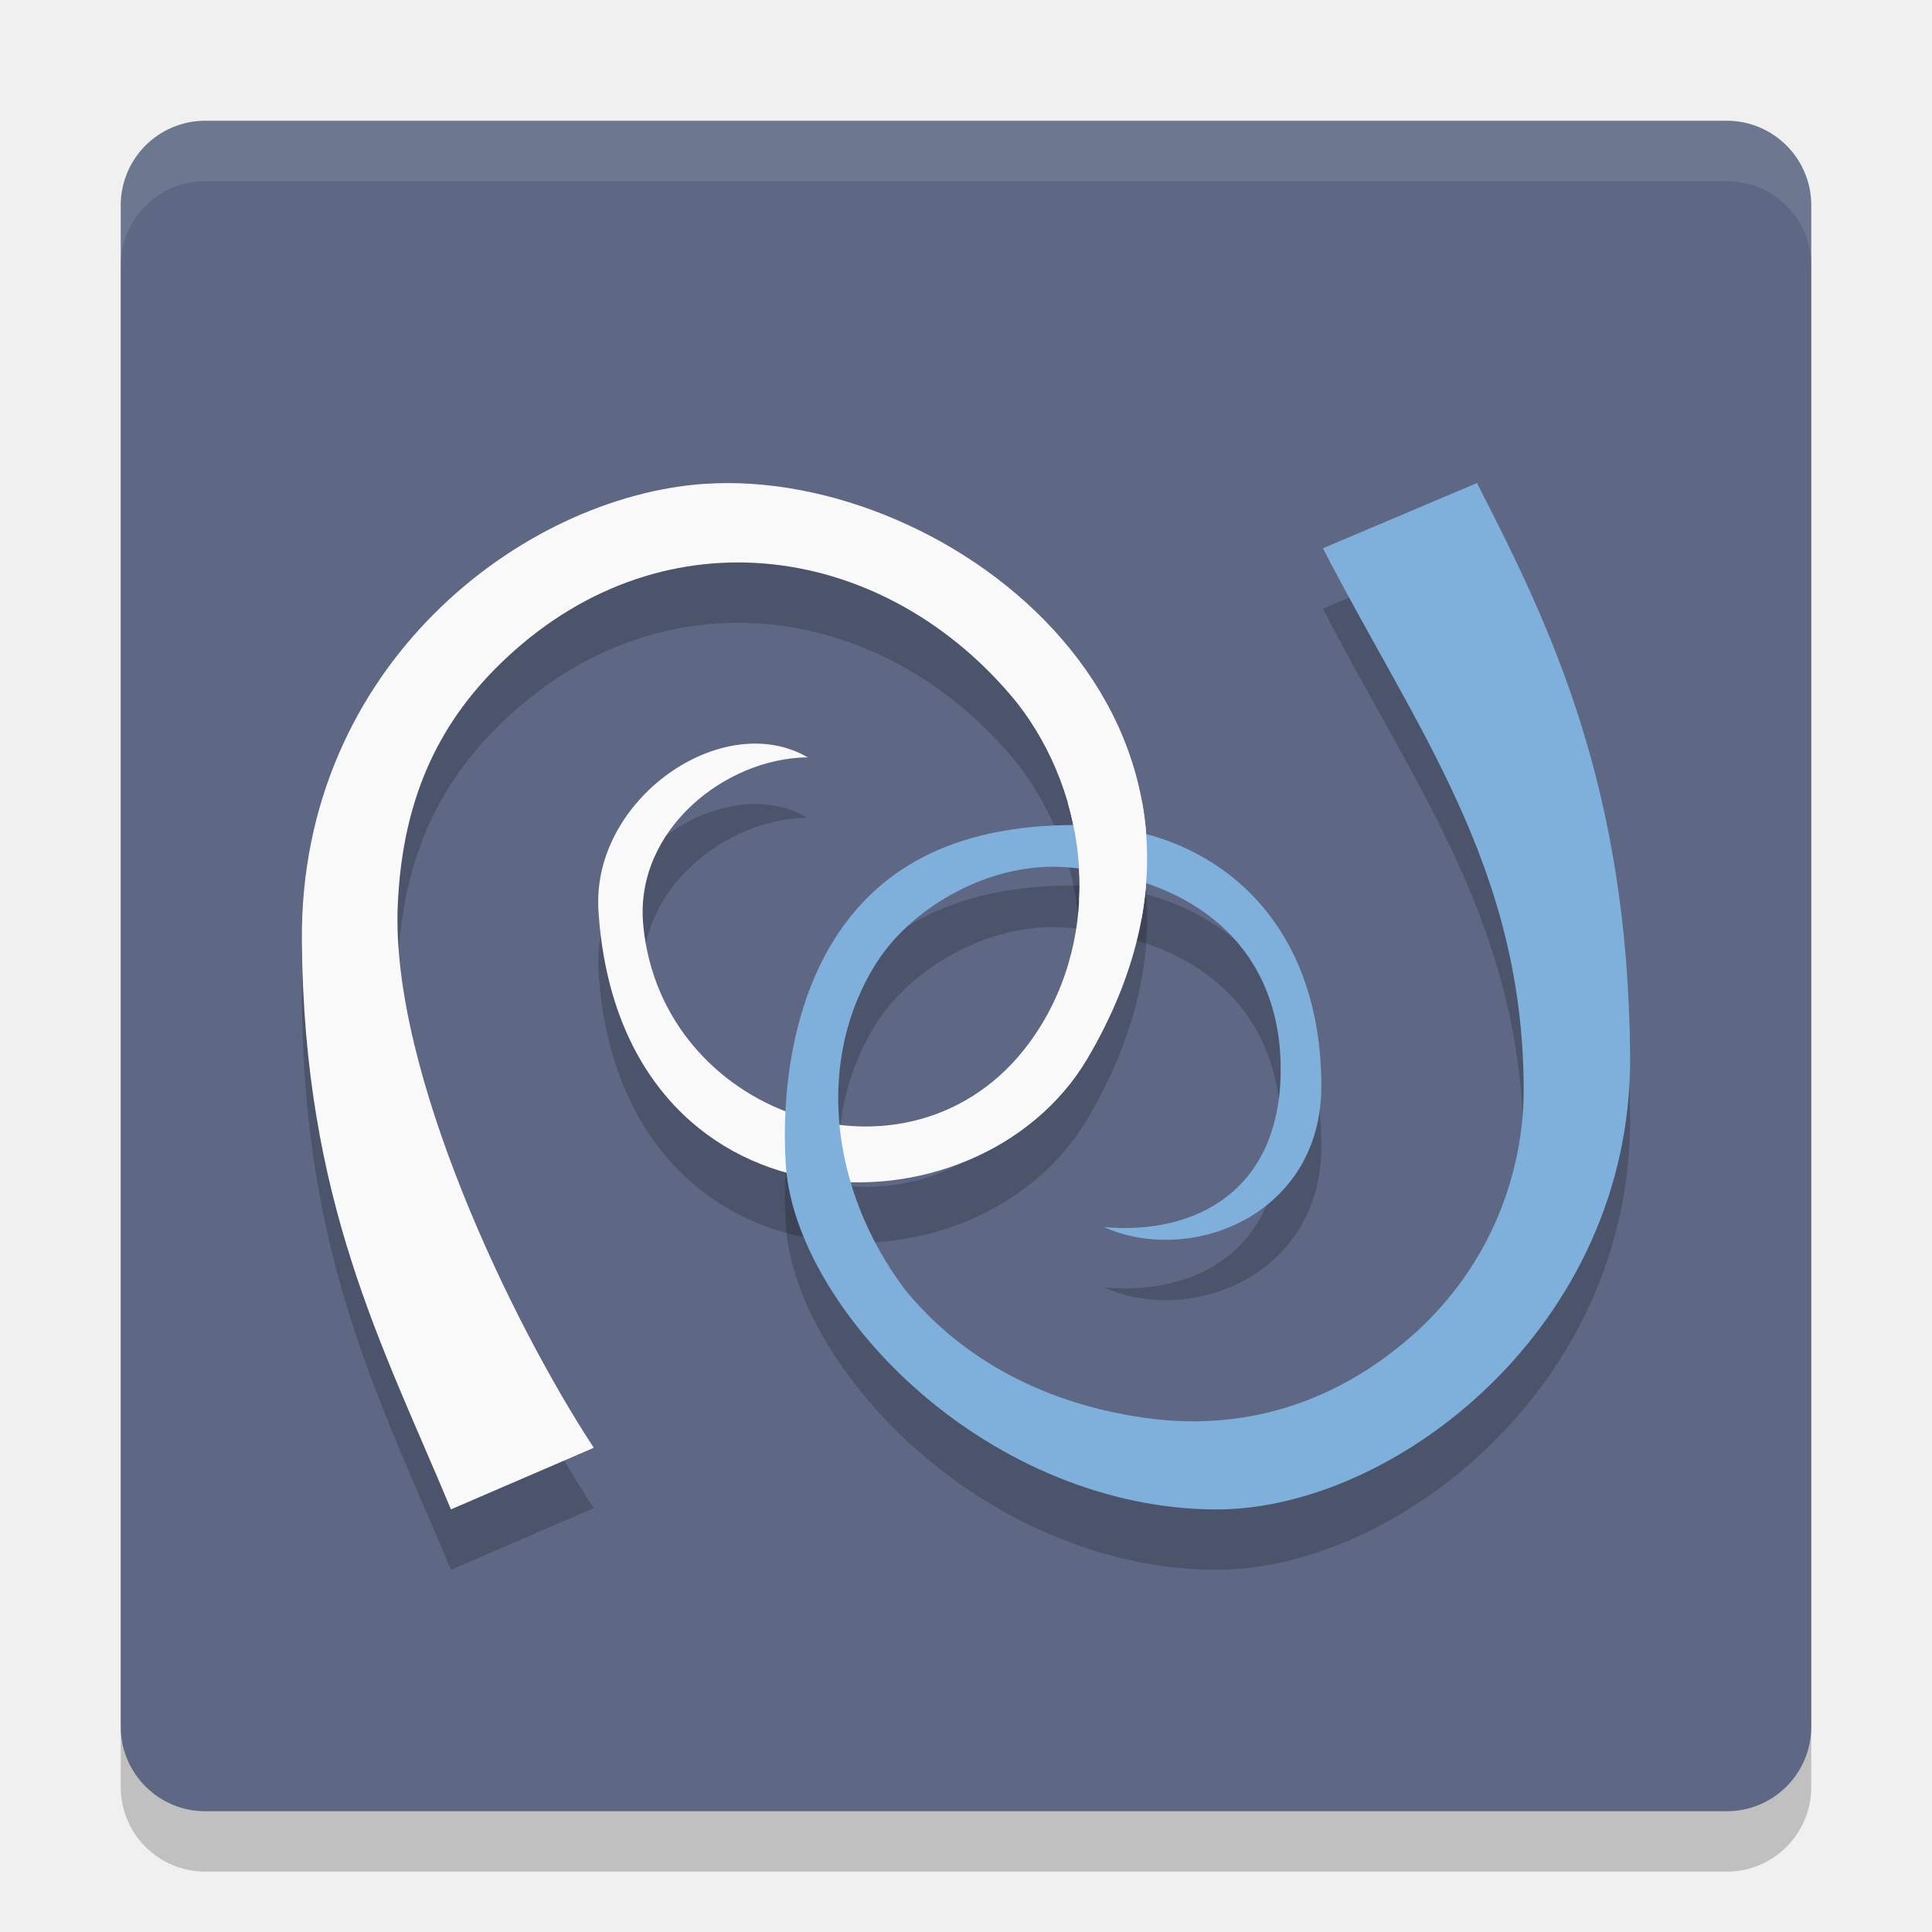
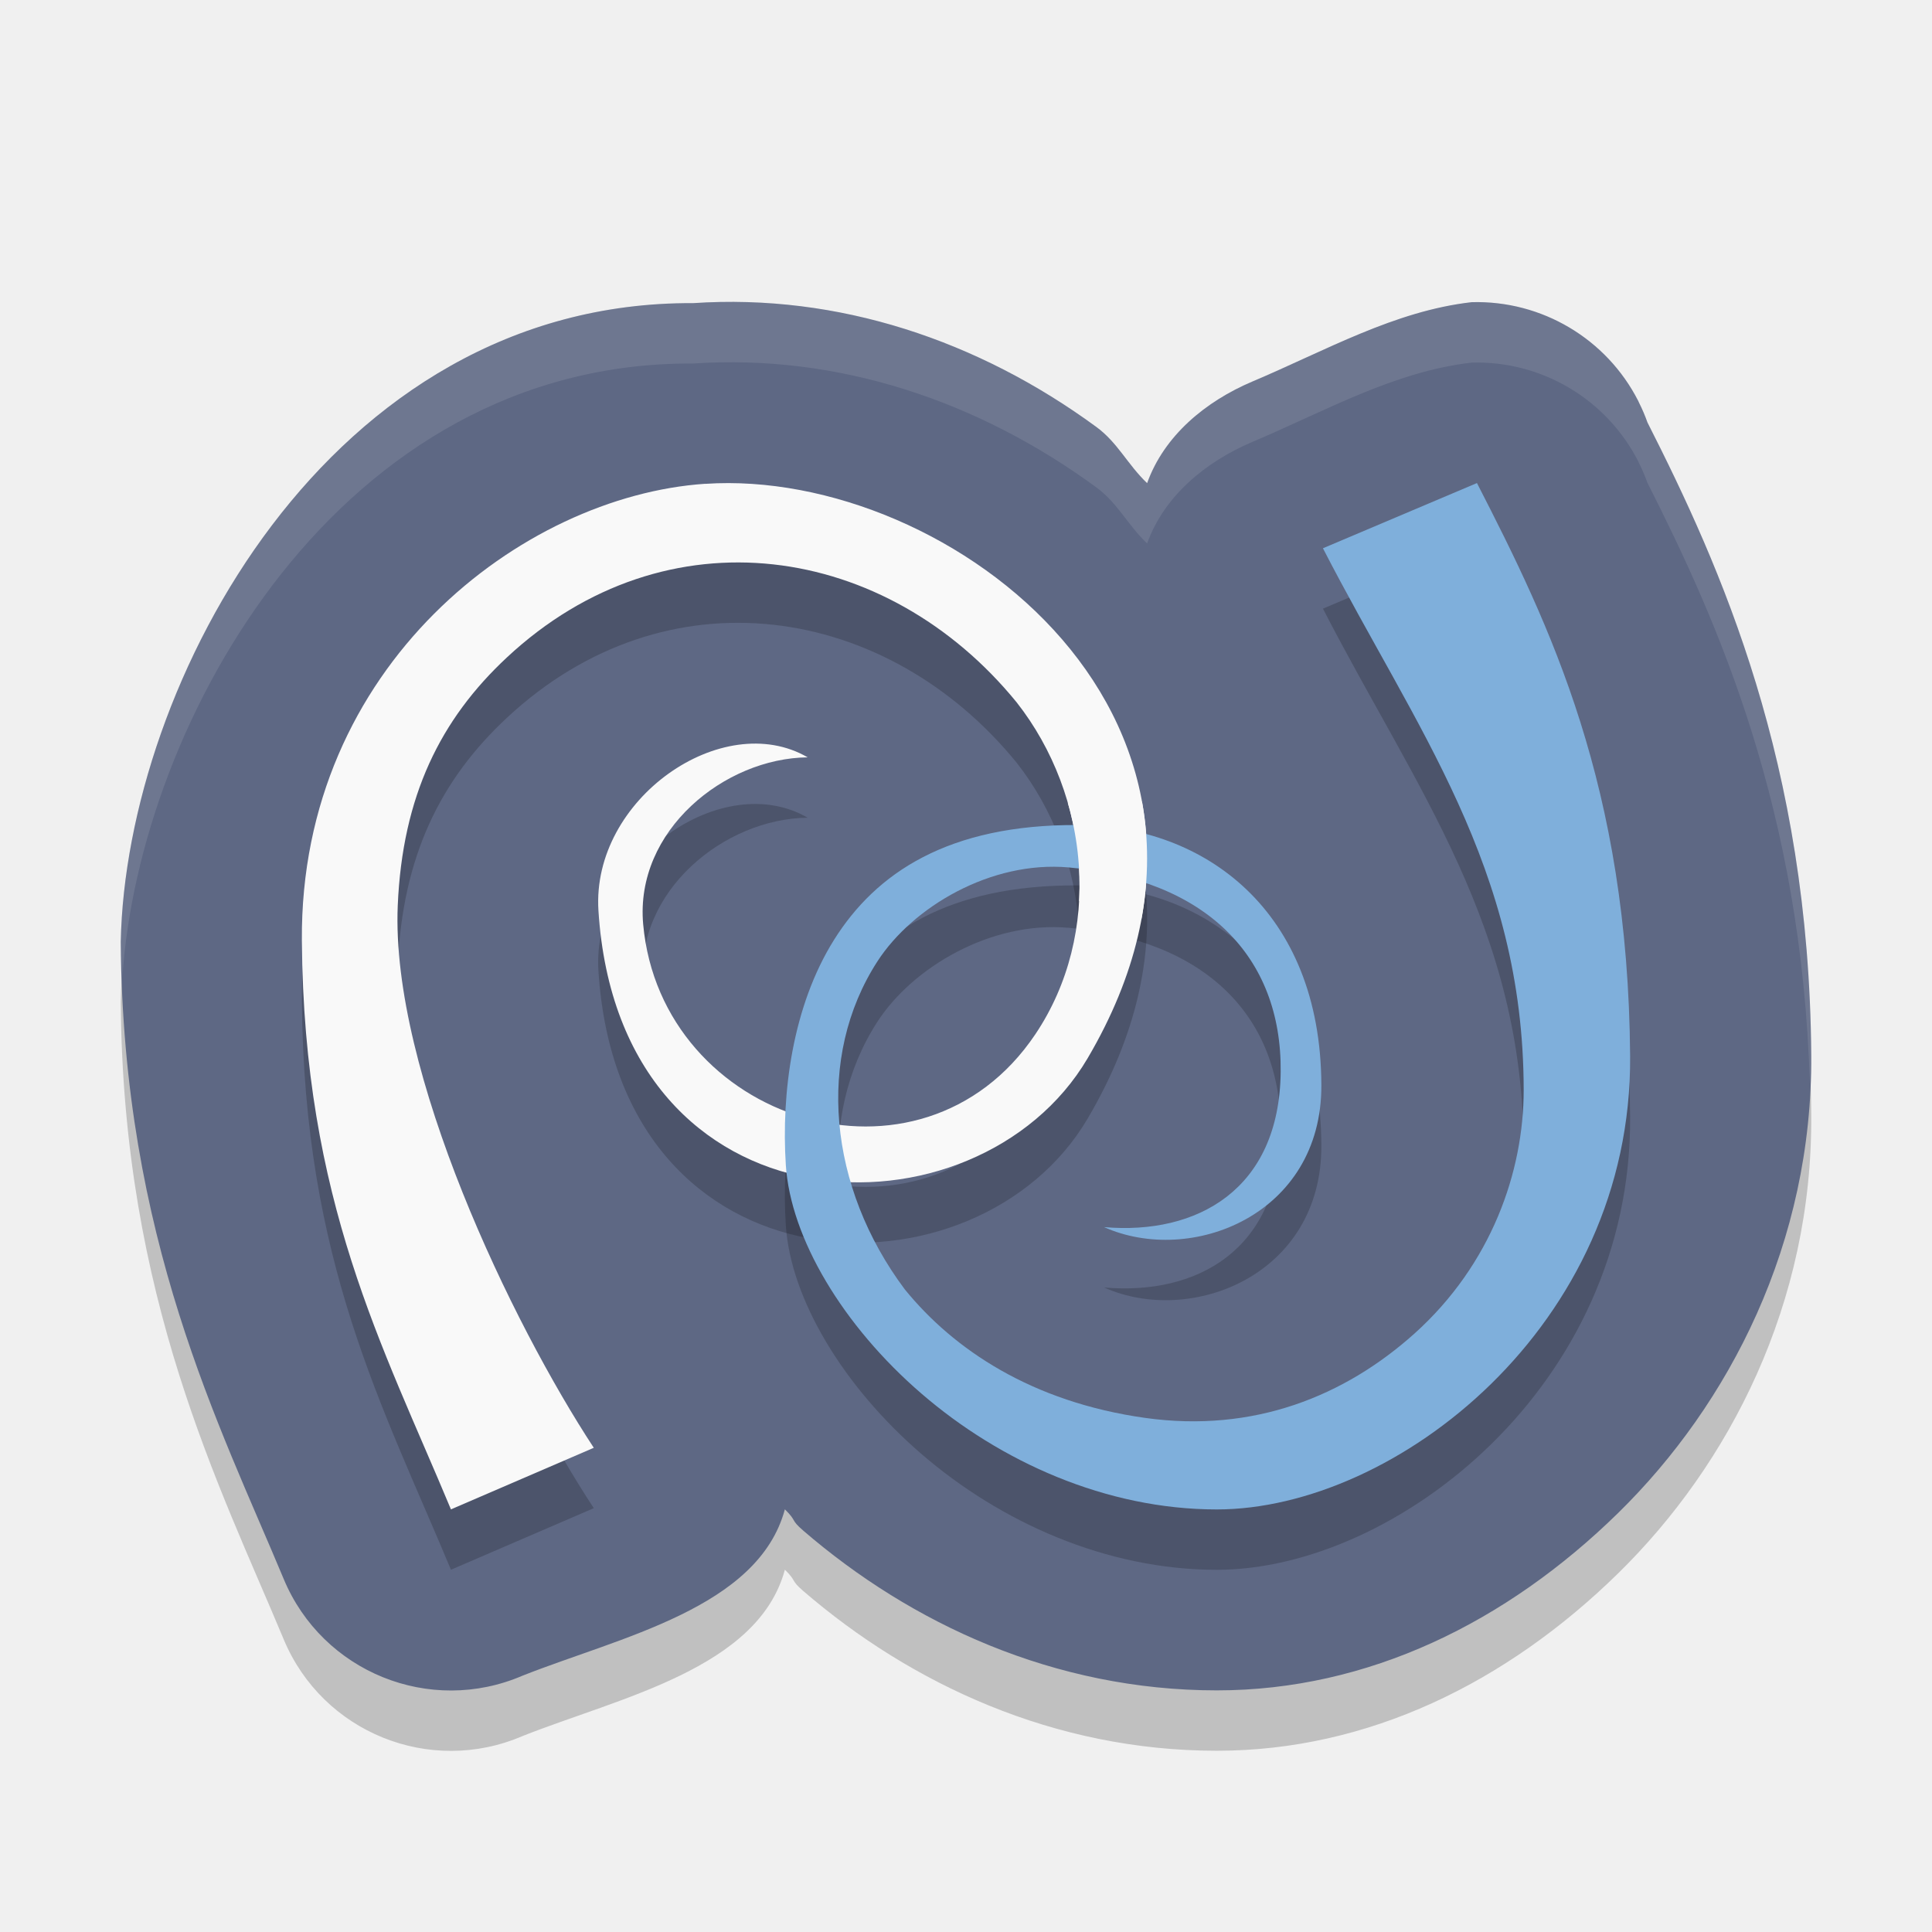
<svg xmlns="http://www.w3.org/2000/svg" height="32" viewBox="0 0 32 32" width="32" version="1.1">
-   <rect x="-31" y="-30" width="28" height="28" transform="matrix(0,-1,-1,0,0,0)" rx="1.4" ry="1.4" style="opacity:0.2" />
-   <rect style="fill:#5e6884" ry="1.4" rx="1.4" transform="matrix(0,-1,-1,0,0,0)" height="28" width="28" y="-30" x="-30" />
-   <path style="opacity:0.2;fill:#060606;stroke-width:0.947" d="M 11.679,9.013 C 8.65,9.217 4.967,12.026 5,16.576 5.032,20.894 6.336,23.28 7.469,26 L 9.835,24.98 C 8.484,22.922 6.471,18.752 6.588,15.999 6.665,14.184 7.297,12.913 8.396,11.889 11.044,9.42 14.694,10 16.839,12.633 c 1.219,1.552 1.428,3.832 0.31,5.497 -1.896,2.825 -6.2,1.452 -6.496,-1.821 -0.14,-1.555 1.353,-2.752 2.725,-2.765 -1.407,-0.817 -3.584,0.69 -3.466,2.538 0.347,5.445 6.274,5.551 8.102,2.447 3.263,-5.543 -2.277,-9.788 -6.332,-9.515 z" />
-   <path style="opacity:0.2;fill:#060606;stroke-width:0.951" d="m 24.465,9 -2.553,1.081 c 1.538,2.989 3.322,5.28 3.325,8.972 9.11e-4,1.355 -0.536,2.891 -1.808,4.034 -1.156,1.037 -2.664,1.65 -4.462,1.398 -1.88,-0.264 -3.173,-1.135 -3.98,-2.128 -1.267,-1.692 -1.477,-3.852 -0.454,-5.434 0.584,-0.902 1.88,-1.669 3.165,-1.556 2.266,0.197 3.534,1.467 3.514,3.387 -0.02,1.954 -1.389,2.704 -2.925,2.571 1.437,0.642 3.607,-0.198 3.599,-2.351 -0.011,-2.901 -1.945,-4.298 -4.031,-4.309 -2.155,-0.012 -3.348,0.799 -4.039,1.899 -0.691,1.1 -0.878,2.55 -0.8,3.736 0.079,1.204 0.942,2.659 2.248,3.784 1.304,1.125 3.056,1.917 4.89,1.917 2.954,0 6.878,-3.04 6.846,-7.508 -0.033,-4.469 -1.32,-7.122 -2.536,-9.49 z" />
-   <path d="M 11.679,8.013 C 8.65,8.217 4.967,11.026 5,15.576 5.032,19.894 6.336,22.28 7.469,25 L 9.835,23.98 C 8.484,21.922 6.471,17.752 6.588,14.999 6.665,13.184 7.297,11.913 8.396,10.889 11.044,8.42 14.694,9 16.839,11.633 c 1.219,1.552 1.428,3.832 0.31,5.497 -1.896,2.825 -6.2,1.452 -6.496,-1.821 -0.14,-1.555 1.353,-2.752 2.725,-2.765 -1.407,-0.817 -3.584,0.69 -3.466,2.538 0.347,5.445 6.274,5.551 8.102,2.447 3.263,-5.543 -2.277,-9.788 -6.332,-9.515 z" style="fill:#f9f9f9;stroke-width:0.947" />
-   <path d="m 24.465,8 -2.553,1.081 c 1.538,2.989 3.322,5.28 3.325,8.972 9.11e-4,1.355 -0.536,2.891 -1.808,4.034 -1.156,1.037 -2.664,1.65 -4.462,1.398 -1.88,-0.264 -3.173,-1.135 -3.98,-2.128 -1.267,-1.692 -1.477,-3.852 -0.454,-5.434 0.584,-0.902 1.88,-1.669 3.165,-1.556 2.266,0.197 3.534,1.467 3.514,3.387 -0.02,1.954 -1.389,2.704 -2.925,2.571 1.437,0.642 3.607,-0.198 3.599,-2.351 -0.011,-2.901 -1.945,-4.298 -4.031,-4.309 -2.155,-0.012 -3.348,0.799 -4.039,1.899 -0.691,1.1 -0.878,2.55 -0.8,3.736 0.079,1.204 0.942,2.659 2.248,3.784 1.304,1.125 3.056,1.917 4.89,1.917 2.954,0 6.878,-3.04 6.846,-7.508 -0.033,-4.469 -1.32,-7.122 -2.536,-9.49 z" style="fill:#7fafdb;stroke-width:0.951" />
-   <path style="fill:#f9f9f9;stroke-width:0.947" d="m 17.687,13.299 c 0.152,0.528 0.216,1.08 0.186,1.625 l 1.031,0.308 c 0.128,-0.686 0.123,-1.34 0.011,-1.955 z" />
-   <path style="fill:#ffffff;opacity:0.1" d="M 3.4 2 C 2.625 2 2 2.625 2 3.4 L 2 4.4 C 2 3.625 2.625 3 3.4 3 L 28.6 3 C 29.375 3 30 3.625 30 4.4 L 30 3.4 C 30 2.625 29.375 2 28.6 2 L 3.4 2 z" />
+   <path d="M 24.377,6.005 C 23.099,6.15 21.962,6.804 20.742,7.32 19.971,7.647 19.282,8.214 19,9.003 18.671,8.688 18.514,8.332 18.158,8.071 16.205,6.64 13.886,5.859 11.48,6.021 5.436,5.988 2.085,12.336 2,16.599 2.036,21.512 3.641,24.613 4.699,27.153 5.342,28.696 7.121,29.416 8.656,28.754 10.268,28.116 12.559,27.636 13,25.999 c 0.207,0.203 0.084,0.163 0.307,0.355 1.782,1.536 4.15,2.644 6.848,2.644 2.506,0 4.796,-1.127 6.643,-2.935 C 28.644,24.255 30.022,21.588 30,18.471 29.964,13.643 28.5,10.389 27.287,7.997 27.247,7.884 27.2,7.774 27.146,7.667 c -0.004,-0.008 -0.008,-0.017 -0.012,-0.025 -0.526,-1.032 -1.6,-1.669 -2.758,-1.636 z" style="opacity:0.2;fill:#020202;stroke-width:5.999;stroke-linecap:round;stroke-linejoin:round" />
+   <path style="fill:#5e6884;stroke-width:5.999;stroke-linecap:round;stroke-linejoin:round" d="M 24.377,5.005 C 23.099,5.15 21.962,5.804 20.742,6.32 19.971,6.647 19.282,7.214 19,8.003 18.671,7.688 18.514,7.332 18.158,7.071 16.205,5.64 13.886,4.859 11.48,5.021 5.436,4.988 2.085,11.336 2,15.599 2.036,20.512 3.641,23.613 4.699,26.153 5.342,27.696 7.121,28.416 8.656,27.754 10.268,27.116 12.559,26.636 13,24.999 c 0.207,0.203 0.084,0.163 0.307,0.355 1.782,1.536 4.15,2.644 6.848,2.644 2.506,0 4.796,-1.127 6.643,-2.935 C 28.644,23.255 30.022,20.588 30,17.471 29.964,12.643 28.5,9.389 27.287,6.997 27.247,6.884 27.2,6.774 27.146,6.667 27.143,6.659 27.139,6.65 27.135,6.642 26.609,5.61 25.535,4.973 24.377,5.005 Z" />
+   <path style="opacity:0.2;fill:#060606" d="M 11.679,9.013 C 8.65,9.217 4.967,12.026 5,16.576 5.032,20.894 6.336,23.28 7.469,26 L 9.835,24.98 C 8.484,22.922 6.471,18.752 6.588,15.999 6.665,14.184 7.297,12.913 8.396,11.889 11.044,9.42 14.694,10 16.839,12.633 c 1.219,1.552 1.428,3.832 0.31,5.497 -1.896,2.825 -6.2,1.452 -6.496,-1.821 -0.14,-1.555 1.353,-2.752 2.725,-2.765 -1.407,-0.817 -3.584,0.69 -3.466,2.538 0.347,5.445 6.274,5.551 8.102,2.447 3.263,-5.543 -2.277,-9.788 -6.332,-9.515 z" />
+   <path style="opacity:0.2;fill:#060606" d="m 24.465,9 -2.553,1.081 c 1.538,2.989 3.322,5.28 3.325,8.972 9.11e-4,1.355 -0.536,2.891 -1.808,4.034 -1.156,1.037 -2.664,1.65 -4.462,1.398 -1.88,-0.264 -3.173,-1.135 -3.98,-2.128 -1.267,-1.692 -1.477,-3.852 -0.454,-5.434 0.584,-0.902 1.88,-1.669 3.165,-1.556 2.266,0.197 3.534,1.467 3.514,3.387 -0.02,1.954 -1.389,2.704 -2.925,2.571 1.437,0.642 3.607,-0.198 3.599,-2.351 -0.011,-2.901 -1.945,-4.298 -4.031,-4.309 -2.155,-0.012 -3.348,0.799 -4.039,1.899 -0.691,1.1 -0.878,2.55 -0.8,3.736 0.079,1.204 0.942,2.659 2.248,3.784 1.304,1.125 3.056,1.917 4.89,1.917 2.954,0 6.878,-3.04 6.846,-7.508 -0.033,-4.469 -1.32,-7.122 -2.536,-9.49 z" />
+   <path d="M 11.679,8.013 C 8.65,8.217 4.967,11.026 5,15.576 5.032,19.894 6.336,22.28 7.469,25 L 9.835,23.98 C 8.484,21.922 6.471,17.752 6.588,14.999 6.665,13.184 7.297,11.913 8.396,10.889 11.044,8.42 14.694,9 16.839,11.633 c 1.219,1.552 1.428,3.832 0.31,5.497 -1.896,2.825 -6.2,1.452 -6.496,-1.821 -0.14,-1.555 1.353,-2.752 2.725,-2.765 -1.407,-0.817 -3.584,0.69 -3.466,2.538 0.347,5.445 6.274,5.551 8.102,2.447 3.263,-5.543 -2.277,-9.788 -6.332,-9.515 z" style="fill:#f9f9f9" />
+   <path d="m 24.465,8 -2.553,1.081 c 1.538,2.989 3.322,5.28 3.325,8.972 9.11e-4,1.355 -0.536,2.891 -1.808,4.034 -1.156,1.037 -2.664,1.65 -4.462,1.398 -1.88,-0.264 -3.173,-1.135 -3.98,-2.128 -1.267,-1.692 -1.477,-3.852 -0.454,-5.434 0.584,-0.902 1.88,-1.669 3.165,-1.556 2.266,0.197 3.534,1.467 3.514,3.387 -0.02,1.954 -1.389,2.704 -2.925,2.571 1.437,0.642 3.607,-0.198 3.599,-2.351 -0.011,-2.901 -1.945,-4.298 -4.031,-4.309 -2.155,-0.012 -3.348,0.799 -4.039,1.899 -0.691,1.1 -0.878,2.55 -0.8,3.736 0.079,1.204 0.942,2.659 2.248,3.784 1.304,1.125 3.056,1.917 4.89,1.917 2.954,0 6.878,-3.04 6.846,-7.508 -0.033,-4.469 -1.32,-7.122 -2.536,-9.49 z" style="fill:#7fafdb" />
+   <path style="fill:#f9f9f9" d="m 17.687,13.299 c 0.152,0.528 0.216,1.08 0.186,1.625 l 1.031,0.308 c 0.128,-0.686 0.123,-1.34 0.011,-1.955 z" />
+   <path style="opacity:0.1;fill:#ffffff;stroke-width:5.999;stroke-linecap:round;stroke-linejoin:round" d="M 12.379 5.004 C 12.081 4.995 11.781 5.001 11.48 5.021 C 5.436 4.988 2.085 11.337 2 15.6 C 2.002 15.805 2.021 15.989 2.027 16.188 C 2.307 11.939 5.625 5.989 11.48 6.021 C 13.886 5.859 16.205 6.641 18.158 8.072 C 18.514 8.333 18.671 8.687 19 9.002 C 19.282 8.213 19.971 7.648 20.742 7.32 C 21.962 6.804 23.099 6.151 24.377 6.006 C 25.535 5.973 26.609 6.611 27.135 7.643 C 27.139 7.651 27.143 7.659 27.146 7.668 C 27.2 7.775 27.247 7.885 27.287 7.998 C 28.454 10.3 29.841 13.414 29.977 17.949 C 29.983 17.789 30.001 17.633 30 17.471 C 29.964 12.642 28.5 9.389 27.287 6.998 C 27.247 6.885 27.2 6.775 27.146 6.668 C 27.143 6.659 27.139 6.651 27.135 6.643 C 26.609 5.611 25.535 4.973 24.377 5.006 C 23.099 5.151 21.962 5.804 20.742 6.32 C 19.971 6.648 19.282 7.213 19 8.002 C 18.671 7.687 18.514 7.333 18.158 7.072 C 16.449 5.82 14.461 5.064 12.379 5.004 z" />
</svg>
